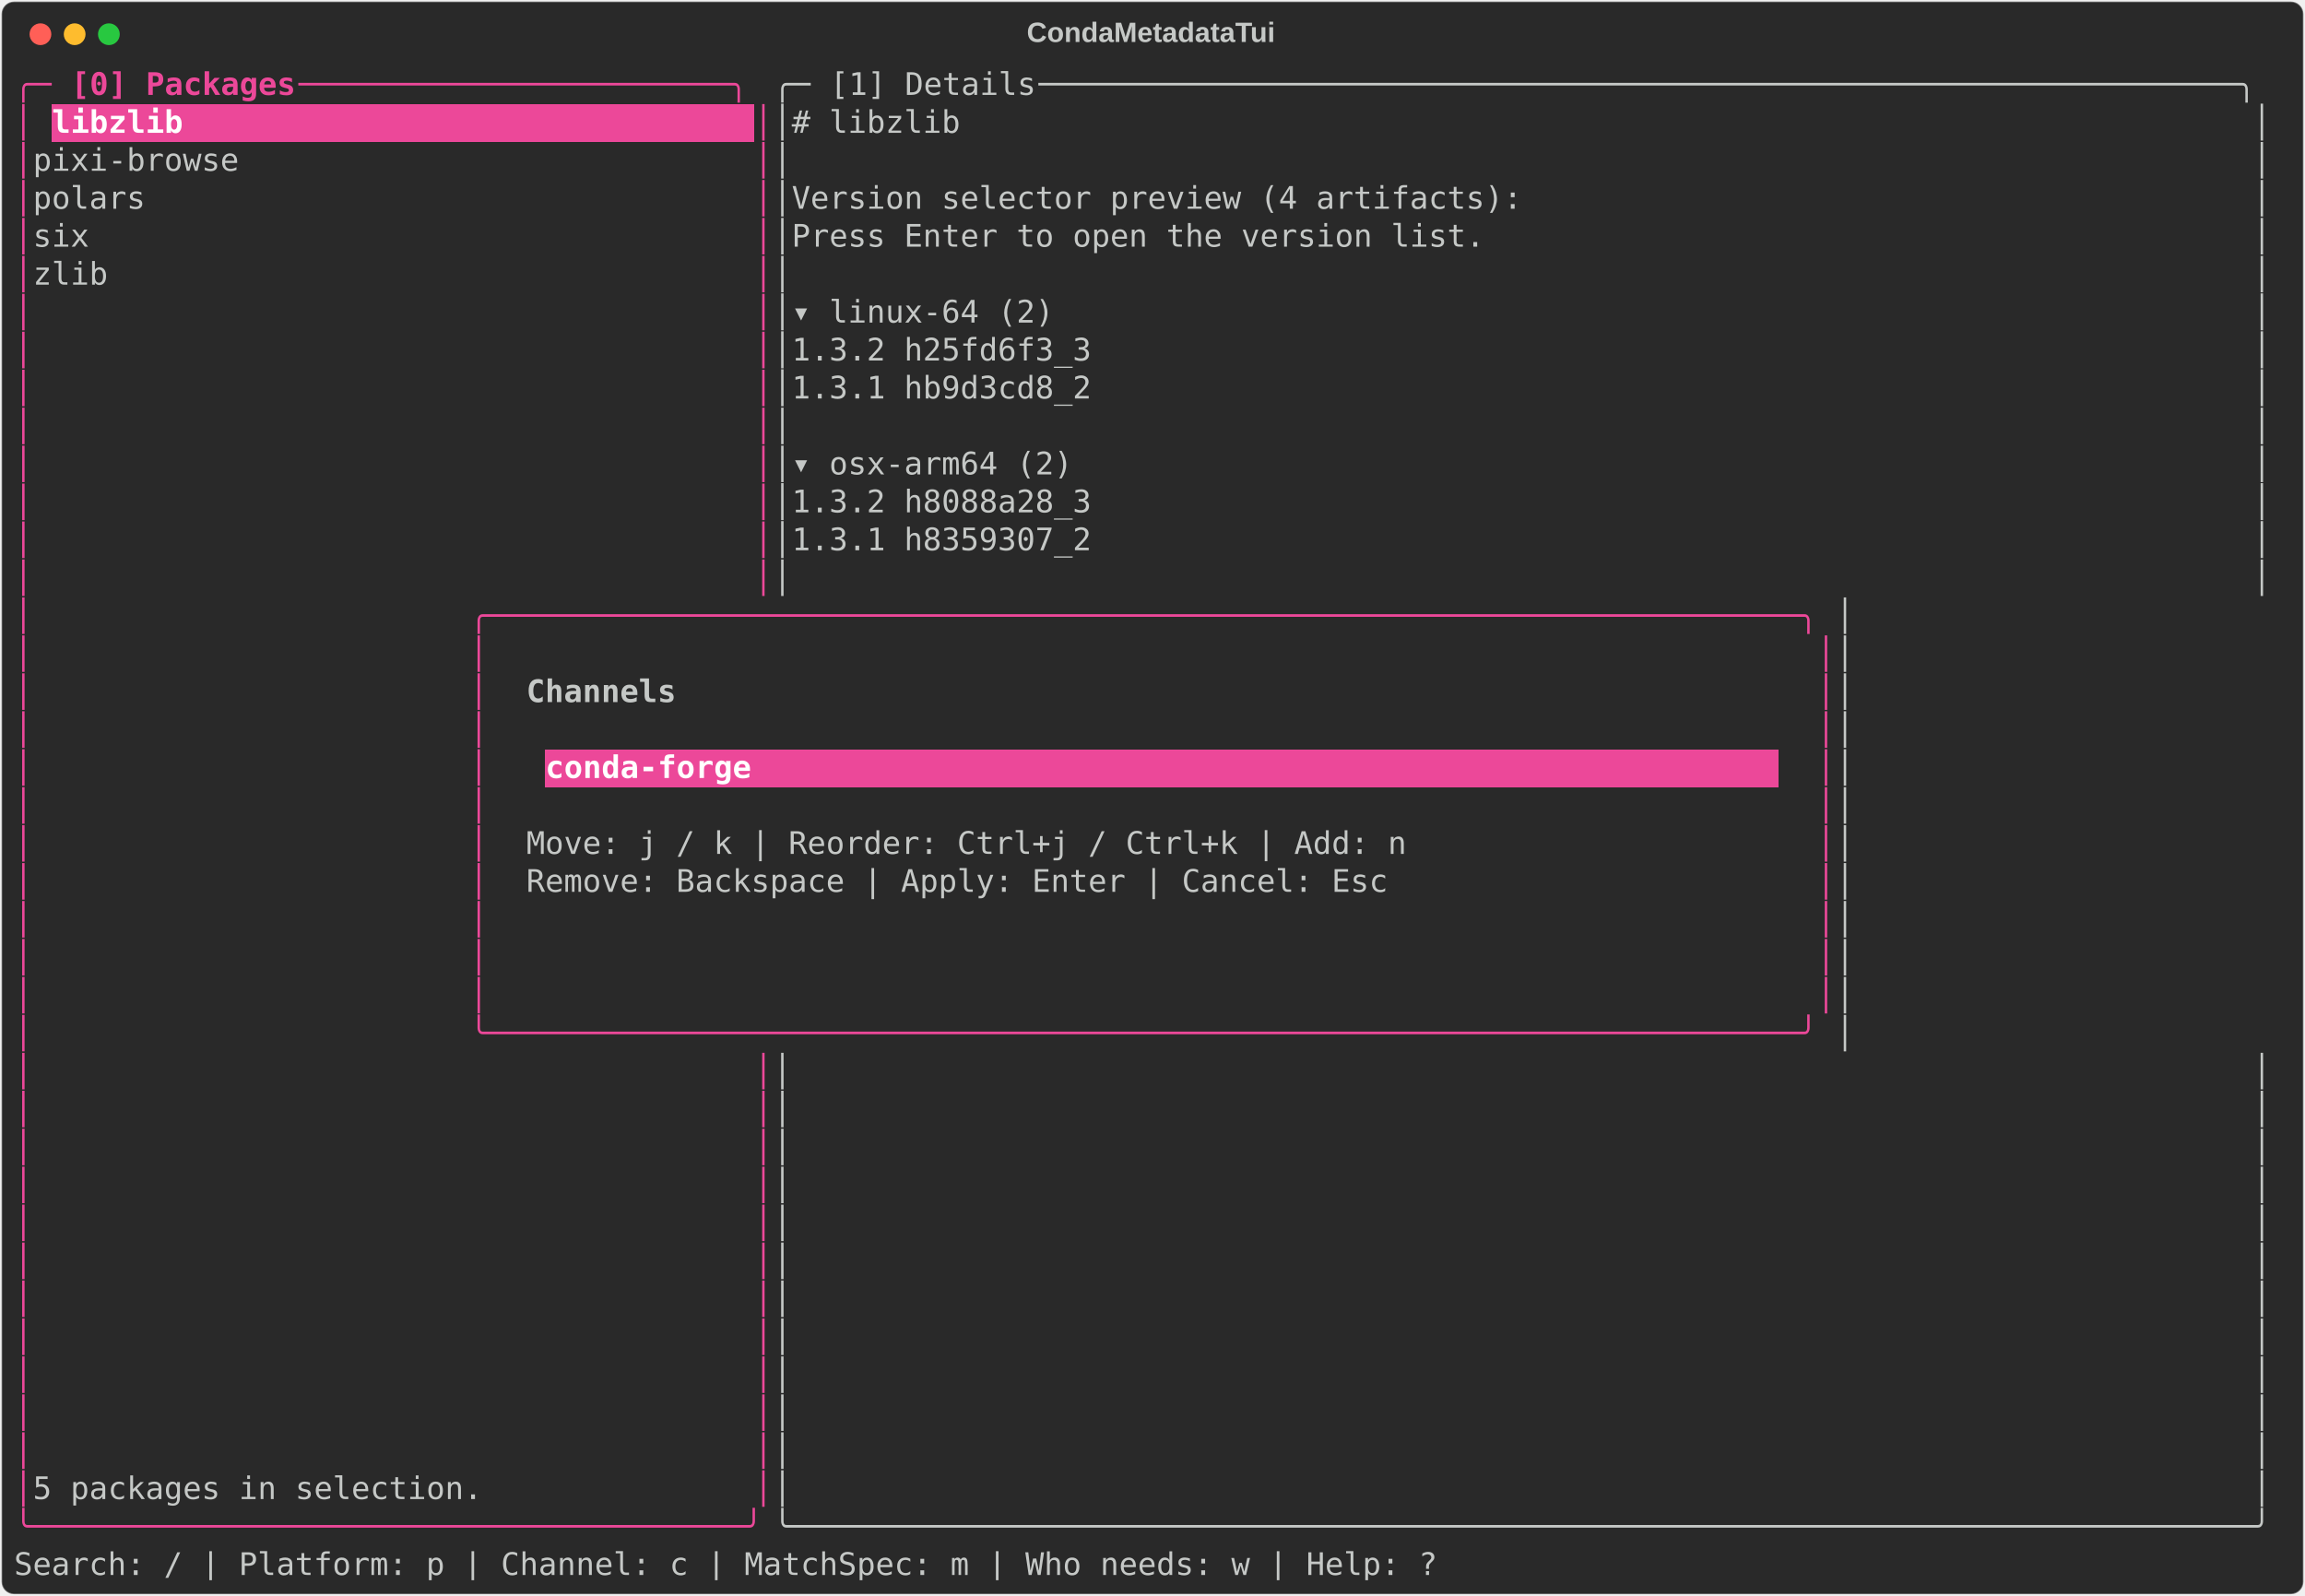
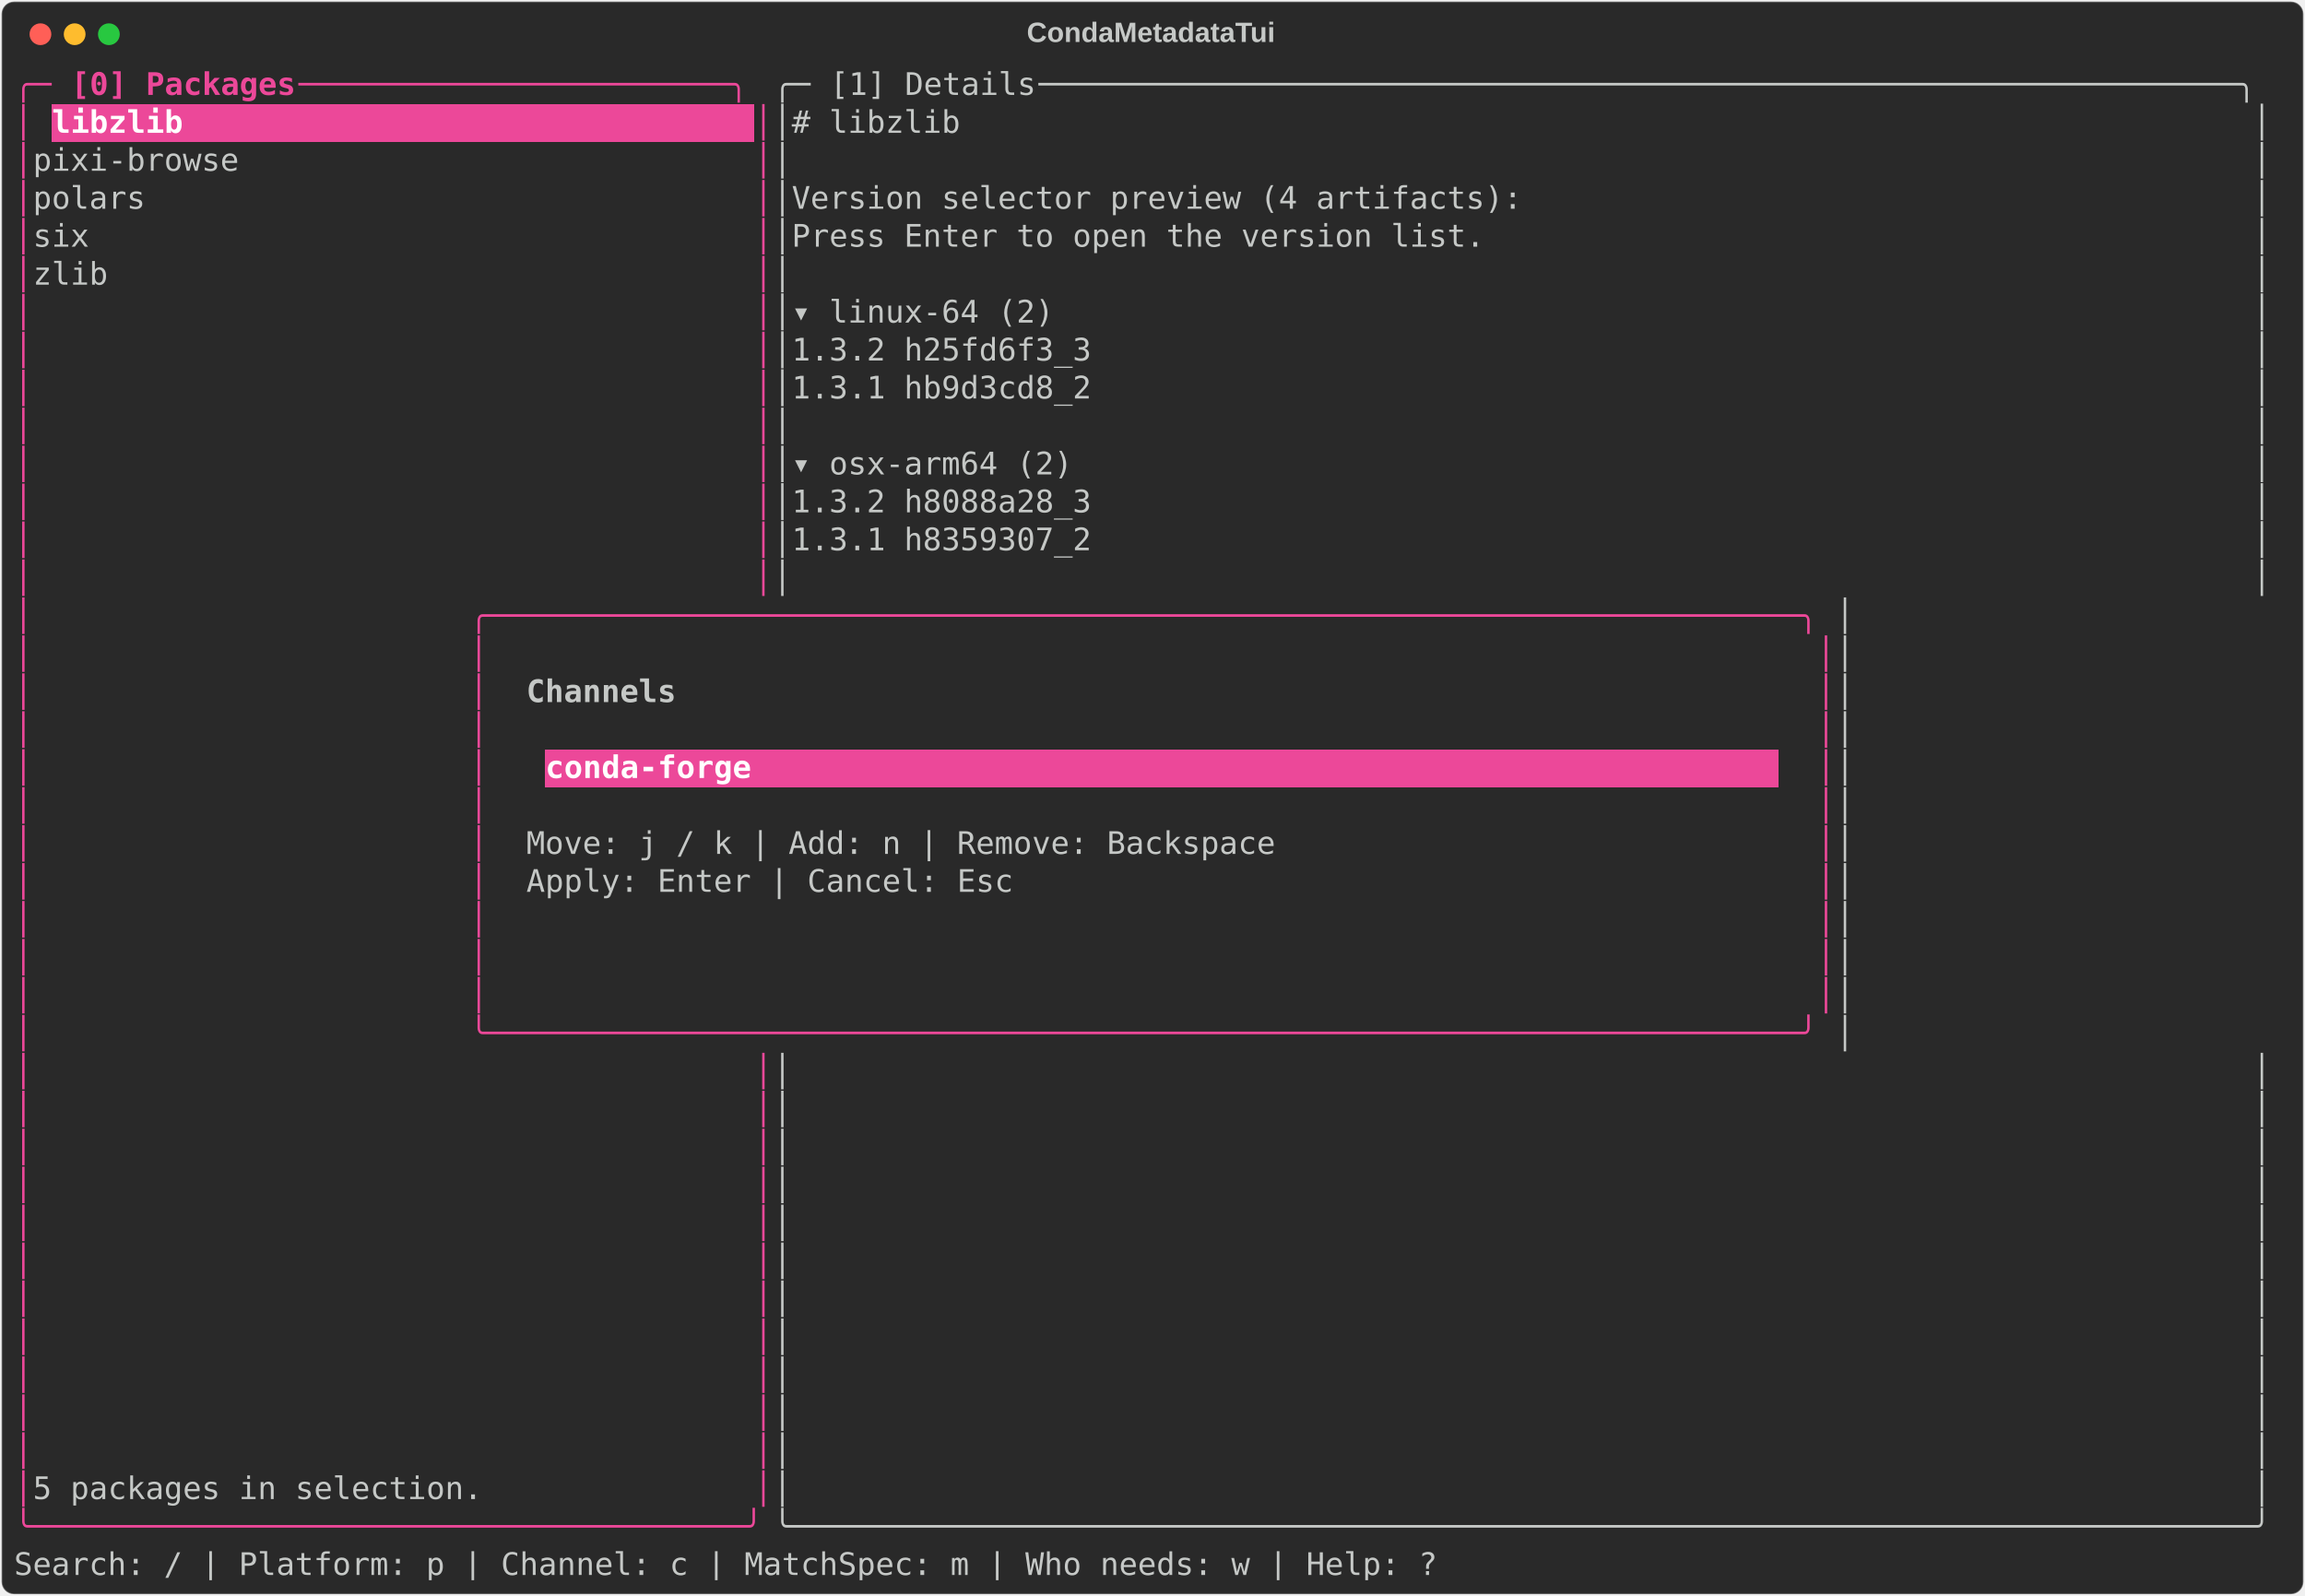
<svg xmlns="http://www.w3.org/2000/svg" class="rich-terminal" viewBox="0 0 1482 1026.0">
  <style>

    @font-face {
        font-family: "Fira Code";
        src: local("FiraCode-Regular"),
                url("https://cdnjs.cloudflare.com/ajax/libs/firacode/6.2.0/woff2/FiraCode-Regular.woff2") format("woff2"),
                url("https://cdnjs.cloudflare.com/ajax/libs/firacode/6.2.0/woff/FiraCode-Regular.woff") format("woff");
        font-style: normal;
        font-weight: 400;
    }
    @font-face {
        font-family: "Fira Code";
        src: local("FiraCode-Bold"),
                url("https://cdnjs.cloudflare.com/ajax/libs/firacode/6.2.0/woff2/FiraCode-Bold.woff2") format("woff2"),
                url("https://cdnjs.cloudflare.com/ajax/libs/firacode/6.2.0/woff/FiraCode-Bold.woff") format("woff");
        font-style: bold;
        font-weight: 700;
    }

    .terminal-matrix {
        font-family: Fira Code, monospace;
        font-size: 20px;
        line-height: 24.4px;
        font-variant-east-asian: full-width;
    }

    .terminal-title {
        font-size: 18px;
        font-weight: bold;
        font-family: arial;
    }

    .terminal-r1 { fill: #ec4899 }
.terminal-r2 { fill: #ec4899;font-weight: bold }
.terminal-r3 { fill: #c5c8c6 }
.terminal-r4 { fill: #ffffff;font-weight: bold }
.terminal-r5 { fill: #c5c8c6;font-weight: bold }
.terminal-r6 { fill: #cc555a }
    </style>
  <defs>
    <clipPath id="terminal-clip-terminal">
      <rect x="0" y="0" width="1463.0" height="975.0" />
    </clipPath>
    <clipPath id="terminal-line-0">
      <rect x="0" y="1.5" width="1464" height="24.65" />
    </clipPath>
    <clipPath id="terminal-line-1">
      <rect x="0" y="25.9" width="1464" height="24.65" />
    </clipPath>
    <clipPath id="terminal-line-2">
      <rect x="0" y="50.3" width="1464" height="24.65" />
    </clipPath>
    <clipPath id="terminal-line-3">
      <rect x="0" y="74.7" width="1464" height="24.65" />
    </clipPath>
    <clipPath id="terminal-line-4">
      <rect x="0" y="99.1" width="1464" height="24.65" />
    </clipPath>
    <clipPath id="terminal-line-5">
      <rect x="0" y="123.5" width="1464" height="24.65" />
    </clipPath>
    <clipPath id="terminal-line-6">
      <rect x="0" y="147.9" width="1464" height="24.65" />
    </clipPath>
    <clipPath id="terminal-line-7">
      <rect x="0" y="172.3" width="1464" height="24.65" />
    </clipPath>
    <clipPath id="terminal-line-8">
      <rect x="0" y="196.7" width="1464" height="24.65" />
    </clipPath>
    <clipPath id="terminal-line-9">
      <rect x="0" y="221.1" width="1464" height="24.65" />
    </clipPath>
    <clipPath id="terminal-line-10">
      <rect x="0" y="245.5" width="1464" height="24.65" />
    </clipPath>
    <clipPath id="terminal-line-11">
      <rect x="0" y="269.9" width="1464" height="24.65" />
    </clipPath>
    <clipPath id="terminal-line-12">
      <rect x="0" y="294.3" width="1464" height="24.65" />
    </clipPath>
    <clipPath id="terminal-line-13">
      <rect x="0" y="318.7" width="1464" height="24.65" />
    </clipPath>
    <clipPath id="terminal-line-14">
      <rect x="0" y="343.1" width="1464" height="24.65" />
    </clipPath>
    <clipPath id="terminal-line-15">
      <rect x="0" y="367.5" width="1464" height="24.65" />
    </clipPath>
    <clipPath id="terminal-line-16">
      <rect x="0" y="391.9" width="1464" height="24.65" />
    </clipPath>
    <clipPath id="terminal-line-17">
      <rect x="0" y="416.3" width="1464" height="24.65" />
    </clipPath>
    <clipPath id="terminal-line-18">
      <rect x="0" y="440.7" width="1464" height="24.65" />
    </clipPath>
    <clipPath id="terminal-line-19">
      <rect x="0" y="465.1" width="1464" height="24.65" />
    </clipPath>
    <clipPath id="terminal-line-20">
      <rect x="0" y="489.5" width="1464" height="24.65" />
    </clipPath>
    <clipPath id="terminal-line-21">
      <rect x="0" y="513.9" width="1464" height="24.65" />
    </clipPath>
    <clipPath id="terminal-line-22">
      <rect x="0" y="538.3" width="1464" height="24.65" />
    </clipPath>
    <clipPath id="terminal-line-23">
      <rect x="0" y="562.7" width="1464" height="24.65" />
    </clipPath>
    <clipPath id="terminal-line-24">
      <rect x="0" y="587.1" width="1464" height="24.65" />
    </clipPath>
    <clipPath id="terminal-line-25">
      <rect x="0" y="611.5" width="1464" height="24.65" />
    </clipPath>
    <clipPath id="terminal-line-26">
      <rect x="0" y="635.9" width="1464" height="24.65" />
    </clipPath>
    <clipPath id="terminal-line-27">
      <rect x="0" y="660.3" width="1464" height="24.65" />
    </clipPath>
    <clipPath id="terminal-line-28">
      <rect x="0" y="684.7" width="1464" height="24.65" />
    </clipPath>
    <clipPath id="terminal-line-29">
      <rect x="0" y="709.1" width="1464" height="24.65" />
    </clipPath>
    <clipPath id="terminal-line-30">
      <rect x="0" y="733.5" width="1464" height="24.65" />
    </clipPath>
    <clipPath id="terminal-line-31">
      <rect x="0" y="757.9" width="1464" height="24.65" />
    </clipPath>
    <clipPath id="terminal-line-32">
      <rect x="0" y="782.3" width="1464" height="24.65" />
    </clipPath>
    <clipPath id="terminal-line-33">
      <rect x="0" y="806.7" width="1464" height="24.65" />
    </clipPath>
    <clipPath id="terminal-line-34">
      <rect x="0" y="831.1" width="1464" height="24.65" />
    </clipPath>
    <clipPath id="terminal-line-35">
      <rect x="0" y="855.5" width="1464" height="24.65" />
    </clipPath>
    <clipPath id="terminal-line-36">
      <rect x="0" y="879.9" width="1464" height="24.65" />
    </clipPath>
    <clipPath id="terminal-line-37">
      <rect x="0" y="904.3" width="1464" height="24.65" />
    </clipPath>
    <clipPath id="terminal-line-38">
      <rect x="0" y="928.7" width="1464" height="24.65" />
    </clipPath>
  </defs>
  <rect fill="#292929" stroke="rgba(255,255,255,0.35)" stroke-width="1" x="1" y="1" width="1480" height="1024" rx="8" />
  <text class="terminal-title" fill="#c5c8c6" text-anchor="middle" x="740" y="27">CondaMetadataTui</text>
  <g transform="translate(26,22)">
    <circle cx="0" cy="0" r="7" fill="#ff5f57" />
    <circle cx="22" cy="0" r="7" fill="#febc2e" />
    <circle cx="44" cy="0" r="7" fill="#28c840" />
  </g>
  <g transform="translate(9, 41)" clip-path="url(#terminal-clip-terminal)">
    <rect fill="#ec4899" x="24.4" y="25.9" width="451.4" height="24.65" shape-rendering="crispEdges" />
    <rect fill="#ec4899" x="341.6" y="440.7" width="134.2" height="24.65" shape-rendering="crispEdges" />
    <rect fill="#ec4899" x="475.8" y="440.7" width="658.8" height="24.65" shape-rendering="crispEdges" />
    <g class="terminal-matrix">
      <text class="terminal-r1" x="0" y="20" textLength="36.6" clip-path="url(#terminal-line-0)">╭─ </text>
      <text class="terminal-r2" x="36.6" y="20" textLength="146.4" clip-path="url(#terminal-line-0)">[0] Packages</text>
      <text class="terminal-r1" x="183" y="20" textLength="305" clip-path="url(#terminal-line-0)"> ───────────────────────╮</text>
      <text class="terminal-r3" x="488" y="20" textLength="36.6" clip-path="url(#terminal-line-0)">╭─ </text>
      <text class="terminal-r3" x="524.6" y="20" textLength="134.2" clip-path="url(#terminal-line-0)">[1] Details</text>
      <text class="terminal-r3" x="658.8" y="20" textLength="805.2" clip-path="url(#terminal-line-0)"> ────────────────────────────────────────────────────────────────╮</text>
      <text class="terminal-r3" x="1464" y="20" textLength="12.2" clip-path="url(#terminal-line-0)">
</text>
      <text class="terminal-r1" x="0" y="44.4" textLength="12.2" clip-path="url(#terminal-line-1)">│</text>
      <text class="terminal-r4" x="24.4" y="44.4" textLength="451.4" clip-path="url(#terminal-line-1)">libzlib                              </text>
      <text class="terminal-r1" x="475.8" y="44.4" textLength="12.2" clip-path="url(#terminal-line-1)">│</text>
      <text class="terminal-r3" x="488" y="44.4" textLength="976" clip-path="url(#terminal-line-1)">│# libzlib                                                                     │</text>
      <text class="terminal-r3" x="1464" y="44.4" textLength="12.2" clip-path="url(#terminal-line-1)">
</text>
      <text class="terminal-r1" x="0" y="68.8" textLength="12.2" clip-path="url(#terminal-line-2)">│</text>
      <text class="terminal-r3" x="12.2" y="68.8" textLength="463.6" clip-path="url(#terminal-line-2)"> pixi-browse                          </text>
      <text class="terminal-r1" x="475.8" y="68.8" textLength="12.2" clip-path="url(#terminal-line-2)">│</text>
      <text class="terminal-r3" x="488" y="68.8" textLength="976" clip-path="url(#terminal-line-2)">│                                                                              │</text>
      <text class="terminal-r3" x="1464" y="68.8" textLength="12.2" clip-path="url(#terminal-line-2)">
</text>
      <text class="terminal-r1" x="0" y="93.2" textLength="12.2" clip-path="url(#terminal-line-3)">│</text>
      <text class="terminal-r3" x="12.2" y="93.2" textLength="463.6" clip-path="url(#terminal-line-3)"> polars                               </text>
      <text class="terminal-r1" x="475.8" y="93.2" textLength="12.2" clip-path="url(#terminal-line-3)">│</text>
      <text class="terminal-r3" x="488" y="93.2" textLength="976" clip-path="url(#terminal-line-3)">│Version selector preview (4 artifacts):                                       │</text>
      <text class="terminal-r3" x="1464" y="93.2" textLength="12.2" clip-path="url(#terminal-line-3)">
</text>
      <text class="terminal-r1" x="0" y="117.6" textLength="12.2" clip-path="url(#terminal-line-4)">│</text>
      <text class="terminal-r3" x="12.2" y="117.6" textLength="463.6" clip-path="url(#terminal-line-4)"> six                                  </text>
      <text class="terminal-r1" x="475.8" y="117.6" textLength="12.2" clip-path="url(#terminal-line-4)">│</text>
      <text class="terminal-r3" x="488" y="117.6" textLength="976" clip-path="url(#terminal-line-4)">│Press Enter to open the version list.                                         │</text>
      <text class="terminal-r3" x="1464" y="117.6" textLength="12.2" clip-path="url(#terminal-line-4)">
</text>
      <text class="terminal-r1" x="0" y="142" textLength="12.2" clip-path="url(#terminal-line-5)">│</text>
      <text class="terminal-r3" x="12.2" y="142" textLength="463.6" clip-path="url(#terminal-line-5)"> zlib                                 </text>
      <text class="terminal-r1" x="475.8" y="142" textLength="12.2" clip-path="url(#terminal-line-5)">│</text>
      <text class="terminal-r3" x="488" y="142" textLength="976" clip-path="url(#terminal-line-5)">│                                                                              │</text>
      <text class="terminal-r3" x="1464" y="142" textLength="12.2" clip-path="url(#terminal-line-5)">
</text>
      <text class="terminal-r1" x="0" y="166.4" textLength="12.2" clip-path="url(#terminal-line-6)">│</text>
      <text class="terminal-r1" x="475.8" y="166.4" textLength="12.2" clip-path="url(#terminal-line-6)">│</text>
      <text class="terminal-r3" x="488" y="166.4" textLength="976" clip-path="url(#terminal-line-6)">│▾ linux-64 (2)                                                                │</text>
      <text class="terminal-r3" x="1464" y="166.4" textLength="12.2" clip-path="url(#terminal-line-6)">
</text>
      <text class="terminal-r1" x="0" y="190.8" textLength="12.2" clip-path="url(#terminal-line-7)">│</text>
      <text class="terminal-r1" x="475.8" y="190.8" textLength="12.2" clip-path="url(#terminal-line-7)">│</text>
      <text class="terminal-r3" x="488" y="190.8" textLength="976" clip-path="url(#terminal-line-7)">│1.3.2 h25fd6f3_3                                                              │</text>
      <text class="terminal-r3" x="1464" y="190.8" textLength="12.2" clip-path="url(#terminal-line-7)">
</text>
      <text class="terminal-r1" x="0" y="215.2" textLength="12.2" clip-path="url(#terminal-line-8)">│</text>
      <text class="terminal-r1" x="475.8" y="215.2" textLength="12.2" clip-path="url(#terminal-line-8)">│</text>
      <text class="terminal-r3" x="488" y="215.2" textLength="976" clip-path="url(#terminal-line-8)">│1.3.1 hb9d3cd8_2                                                              │</text>
      <text class="terminal-r3" x="1464" y="215.2" textLength="12.2" clip-path="url(#terminal-line-8)">
</text>
      <text class="terminal-r1" x="0" y="239.6" textLength="12.2" clip-path="url(#terminal-line-9)">│</text>
      <text class="terminal-r1" x="475.8" y="239.6" textLength="12.2" clip-path="url(#terminal-line-9)">│</text>
      <text class="terminal-r3" x="488" y="239.6" textLength="976" clip-path="url(#terminal-line-9)">│                                                                              │</text>
      <text class="terminal-r3" x="1464" y="239.6" textLength="12.2" clip-path="url(#terminal-line-9)">
</text>
      <text class="terminal-r1" x="0" y="264" textLength="12.2" clip-path="url(#terminal-line-10)">│</text>
      <text class="terminal-r1" x="475.8" y="264" textLength="12.2" clip-path="url(#terminal-line-10)">│</text>
      <text class="terminal-r3" x="488" y="264" textLength="976" clip-path="url(#terminal-line-10)">│▾ osx-arm64 (2)                                                               │</text>
      <text class="terminal-r3" x="1464" y="264" textLength="12.2" clip-path="url(#terminal-line-10)">
</text>
      <text class="terminal-r1" x="0" y="288.4" textLength="12.2" clip-path="url(#terminal-line-11)">│</text>
      <text class="terminal-r1" x="475.8" y="288.4" textLength="12.2" clip-path="url(#terminal-line-11)">│</text>
      <text class="terminal-r3" x="488" y="288.4" textLength="976" clip-path="url(#terminal-line-11)">│1.3.2 h8088a28_3                                                              │</text>
      <text class="terminal-r3" x="1464" y="288.4" textLength="12.2" clip-path="url(#terminal-line-11)">
</text>
      <text class="terminal-r1" x="0" y="312.8" textLength="12.2" clip-path="url(#terminal-line-12)">│</text>
      <text class="terminal-r1" x="475.8" y="312.8" textLength="12.2" clip-path="url(#terminal-line-12)">│</text>
      <text class="terminal-r3" x="488" y="312.8" textLength="976" clip-path="url(#terminal-line-12)">│1.3.1 h8359307_2                                                              │</text>
      <text class="terminal-r3" x="1464" y="312.8" textLength="12.2" clip-path="url(#terminal-line-12)">
</text>
      <text class="terminal-r1" x="0" y="337.2" textLength="12.2" clip-path="url(#terminal-line-13)">│</text>
      <text class="terminal-r1" x="475.8" y="337.2" textLength="12.2" clip-path="url(#terminal-line-13)">│</text>
      <text class="terminal-r3" x="488" y="337.2" textLength="976" clip-path="url(#terminal-line-13)">│                                                                              │</text>
      <text class="terminal-r3" x="1464" y="337.2" textLength="12.2" clip-path="url(#terminal-line-13)">
</text>
      <text class="terminal-r1" x="0" y="361.6" textLength="12.2" clip-path="url(#terminal-line-14)">│</text>
      <text class="terminal-r1" x="292.8" y="361.6" textLength="878.4" clip-path="url(#terminal-line-14)">╭──────────────────────────────────────────────────────────────────────╮</text>
      <text class="terminal-r3" x="1171.2" y="361.6" textLength="292.8" clip-path="url(#terminal-line-14)">                       │</text>
      <text class="terminal-r3" x="1464" y="361.6" textLength="12.2" clip-path="url(#terminal-line-14)">
</text>
      <text class="terminal-r1" x="0" y="386" textLength="12.2" clip-path="url(#terminal-line-15)">│</text>
      <text class="terminal-r1" x="292.8" y="386" textLength="12.2" clip-path="url(#terminal-line-15)">│</text>
      <text class="terminal-r1" x="1159" y="386" textLength="12.2" clip-path="url(#terminal-line-15)">│</text>
      <text class="terminal-r3" x="1171.2" y="386" textLength="292.8" clip-path="url(#terminal-line-15)">                       │</text>
      <text class="terminal-r3" x="1464" y="386" textLength="12.2" clip-path="url(#terminal-line-15)">
</text>
      <text class="terminal-r1" x="0" y="410.4" textLength="12.2" clip-path="url(#terminal-line-16)">│</text>
      <text class="terminal-r1" x="292.8" y="410.4" textLength="12.2" clip-path="url(#terminal-line-16)">│</text>
      <text class="terminal-r5" x="329.4" y="410.4" textLength="97.6" clip-path="url(#terminal-line-16)">Channels</text>
      <text class="terminal-r1" x="1159" y="410.4" textLength="12.2" clip-path="url(#terminal-line-16)">│</text>
      <text class="terminal-r3" x="1171.2" y="410.4" textLength="292.8" clip-path="url(#terminal-line-16)">                       │</text>
      <text class="terminal-r3" x="1464" y="410.4" textLength="12.2" clip-path="url(#terminal-line-16)">
</text>
      <text class="terminal-r1" x="0" y="434.8" textLength="12.2" clip-path="url(#terminal-line-17)">│</text>
      <text class="terminal-r1" x="292.8" y="434.8" textLength="12.2" clip-path="url(#terminal-line-17)">│</text>
      <text class="terminal-r1" x="1159" y="434.8" textLength="12.2" clip-path="url(#terminal-line-17)">│</text>
      <text class="terminal-r3" x="1171.2" y="434.8" textLength="292.8" clip-path="url(#terminal-line-17)">                       │</text>
      <text class="terminal-r3" x="1464" y="434.8" textLength="12.2" clip-path="url(#terminal-line-17)">
</text>
      <text class="terminal-r1" x="0" y="459.2" textLength="12.2" clip-path="url(#terminal-line-18)">│</text>
      <text class="terminal-r1" x="292.8" y="459.2" textLength="12.2" clip-path="url(#terminal-line-18)">│</text>
      <text class="terminal-r4" x="341.6" y="459.2" textLength="134.2" clip-path="url(#terminal-line-18)">conda-forge</text>
      <text class="terminal-r1" x="1159" y="459.2" textLength="12.2" clip-path="url(#terminal-line-18)">│</text>
      <text class="terminal-r3" x="1171.2" y="459.2" textLength="292.8" clip-path="url(#terminal-line-18)">                       │</text>
      <text class="terminal-r3" x="1464" y="459.2" textLength="12.2" clip-path="url(#terminal-line-18)">
</text>
      <text class="terminal-r1" x="0" y="483.6" textLength="12.2" clip-path="url(#terminal-line-19)">│</text>
      <text class="terminal-r1" x="292.8" y="483.6" textLength="12.2" clip-path="url(#terminal-line-19)">│</text>
      <text class="terminal-r1" x="1159" y="483.6" textLength="12.2" clip-path="url(#terminal-line-19)">│</text>
      <text class="terminal-r3" x="1171.2" y="483.6" textLength="292.8" clip-path="url(#terminal-line-19)">                       │</text>
      <text class="terminal-r3" x="1464" y="483.6" textLength="12.2" clip-path="url(#terminal-line-19)">
</text>
      <text class="terminal-r1" x="0" y="508" textLength="12.2" clip-path="url(#terminal-line-20)">│</text>
      <text class="terminal-r1" x="292.8" y="508" textLength="12.2" clip-path="url(#terminal-line-20)">│</text>
-       <text class="terminal-r3" x="329.4" y="508" textLength="573.4" clip-path="url(#terminal-line-20)">Move: j / k | Reorder: Ctrl+j / Ctrl+k | Add: n</text>
+       <text class="terminal-r3" x="329.4" y="508" textLength="488" clip-path="url(#terminal-line-20)">Move: j / k | Add: n | Remove: Backspace</text>
      <text class="terminal-r1" x="1159" y="508" textLength="12.2" clip-path="url(#terminal-line-20)">│</text>
      <text class="terminal-r3" x="1171.2" y="508" textLength="292.8" clip-path="url(#terminal-line-20)">                       │</text>
      <text class="terminal-r3" x="1464" y="508" textLength="12.2" clip-path="url(#terminal-line-20)">
</text>
      <text class="terminal-r1" x="0" y="532.4" textLength="12.2" clip-path="url(#terminal-line-21)">│</text>
      <text class="terminal-r1" x="292.8" y="532.4" textLength="12.2" clip-path="url(#terminal-line-21)">│</text>
-       <text class="terminal-r3" x="329.4" y="532.4" textLength="561.2" clip-path="url(#terminal-line-21)">Remove: Backspace | Apply: Enter | Cancel: Esc</text>
+       <text class="terminal-r3" x="329.4" y="532.4" textLength="317.2" clip-path="url(#terminal-line-21)">Apply: Enter | Cancel: Esc</text>
      <text class="terminal-r1" x="1159" y="532.4" textLength="12.2" clip-path="url(#terminal-line-21)">│</text>
      <text class="terminal-r3" x="1171.2" y="532.4" textLength="292.8" clip-path="url(#terminal-line-21)">                       │</text>
      <text class="terminal-r3" x="1464" y="532.4" textLength="12.2" clip-path="url(#terminal-line-21)">
</text>
      <text class="terminal-r1" x="0" y="556.8" textLength="12.2" clip-path="url(#terminal-line-22)">│</text>
      <text class="terminal-r1" x="292.8" y="556.8" textLength="12.2" clip-path="url(#terminal-line-22)">│</text>
      <text class="terminal-r1" x="1159" y="556.8" textLength="12.2" clip-path="url(#terminal-line-22)">│</text>
      <text class="terminal-r3" x="1171.2" y="556.8" textLength="292.8" clip-path="url(#terminal-line-22)">                       │</text>
      <text class="terminal-r3" x="1464" y="556.8" textLength="12.2" clip-path="url(#terminal-line-22)">
</text>
      <text class="terminal-r1" x="0" y="581.2" textLength="12.2" clip-path="url(#terminal-line-23)">│</text>
      <text class="terminal-r1" x="292.8" y="581.2" textLength="12.2" clip-path="url(#terminal-line-23)">│</text>
      <text class="terminal-r1" x="1159" y="581.2" textLength="12.2" clip-path="url(#terminal-line-23)">│</text>
      <text class="terminal-r3" x="1171.2" y="581.2" textLength="292.8" clip-path="url(#terminal-line-23)">                       │</text>
      <text class="terminal-r3" x="1464" y="581.2" textLength="12.2" clip-path="url(#terminal-line-23)">
</text>
      <text class="terminal-r1" x="0" y="605.6" textLength="12.2" clip-path="url(#terminal-line-24)">│</text>
      <text class="terminal-r1" x="292.8" y="605.6" textLength="12.2" clip-path="url(#terminal-line-24)">│</text>
      <text class="terminal-r1" x="1159" y="605.6" textLength="12.2" clip-path="url(#terminal-line-24)">│</text>
      <text class="terminal-r3" x="1171.2" y="605.6" textLength="292.8" clip-path="url(#terminal-line-24)">                       │</text>
      <text class="terminal-r3" x="1464" y="605.6" textLength="12.2" clip-path="url(#terminal-line-24)">
</text>
      <text class="terminal-r1" x="0" y="630" textLength="12.2" clip-path="url(#terminal-line-25)">│</text>
      <text class="terminal-r1" x="292.8" y="630" textLength="878.4" clip-path="url(#terminal-line-25)">╰──────────────────────────────────────────────────────────────────────╯</text>
      <text class="terminal-r3" x="1171.2" y="630" textLength="292.8" clip-path="url(#terminal-line-25)">                       │</text>
      <text class="terminal-r3" x="1464" y="630" textLength="12.2" clip-path="url(#terminal-line-25)">
</text>
      <text class="terminal-r1" x="0" y="654.4" textLength="12.2" clip-path="url(#terminal-line-26)">│</text>
      <text class="terminal-r1" x="475.8" y="654.4" textLength="12.2" clip-path="url(#terminal-line-26)">│</text>
      <text class="terminal-r3" x="488" y="654.4" textLength="976" clip-path="url(#terminal-line-26)">│                                                                              │</text>
      <text class="terminal-r3" x="1464" y="654.4" textLength="12.2" clip-path="url(#terminal-line-26)">
</text>
      <text class="terminal-r1" x="0" y="678.8" textLength="12.2" clip-path="url(#terminal-line-27)">│</text>
      <text class="terminal-r1" x="475.8" y="678.8" textLength="12.2" clip-path="url(#terminal-line-27)">│</text>
      <text class="terminal-r3" x="488" y="678.8" textLength="976" clip-path="url(#terminal-line-27)">│                                                                              │</text>
      <text class="terminal-r3" x="1464" y="678.8" textLength="12.2" clip-path="url(#terminal-line-27)">
</text>
      <text class="terminal-r1" x="0" y="703.2" textLength="12.2" clip-path="url(#terminal-line-28)">│</text>
      <text class="terminal-r1" x="475.8" y="703.2" textLength="12.2" clip-path="url(#terminal-line-28)">│</text>
      <text class="terminal-r3" x="488" y="703.2" textLength="976" clip-path="url(#terminal-line-28)">│                                                                              │</text>
      <text class="terminal-r3" x="1464" y="703.2" textLength="12.2" clip-path="url(#terminal-line-28)">
</text>
      <text class="terminal-r1" x="0" y="727.6" textLength="12.2" clip-path="url(#terminal-line-29)">│</text>
      <text class="terminal-r1" x="475.8" y="727.6" textLength="12.2" clip-path="url(#terminal-line-29)">│</text>
      <text class="terminal-r3" x="488" y="727.6" textLength="976" clip-path="url(#terminal-line-29)">│                                                                              │</text>
      <text class="terminal-r3" x="1464" y="727.6" textLength="12.2" clip-path="url(#terminal-line-29)">
</text>
      <text class="terminal-r1" x="0" y="752" textLength="12.2" clip-path="url(#terminal-line-30)">│</text>
      <text class="terminal-r1" x="475.8" y="752" textLength="12.2" clip-path="url(#terminal-line-30)">│</text>
      <text class="terminal-r3" x="488" y="752" textLength="976" clip-path="url(#terminal-line-30)">│                                                                              │</text>
      <text class="terminal-r3" x="1464" y="752" textLength="12.2" clip-path="url(#terminal-line-30)">
</text>
      <text class="terminal-r1" x="0" y="776.4" textLength="12.2" clip-path="url(#terminal-line-31)">│</text>
      <text class="terminal-r1" x="475.8" y="776.4" textLength="12.2" clip-path="url(#terminal-line-31)">│</text>
      <text class="terminal-r3" x="488" y="776.4" textLength="976" clip-path="url(#terminal-line-31)">│                                                                              │</text>
      <text class="terminal-r3" x="1464" y="776.4" textLength="12.2" clip-path="url(#terminal-line-31)">
</text>
      <text class="terminal-r1" x="0" y="800.8" textLength="12.2" clip-path="url(#terminal-line-32)">│</text>
      <text class="terminal-r1" x="475.8" y="800.8" textLength="12.2" clip-path="url(#terminal-line-32)">│</text>
      <text class="terminal-r3" x="488" y="800.8" textLength="976" clip-path="url(#terminal-line-32)">│                                                                              │</text>
      <text class="terminal-r3" x="1464" y="800.8" textLength="12.2" clip-path="url(#terminal-line-32)">
</text>
      <text class="terminal-r1" x="0" y="825.2" textLength="12.2" clip-path="url(#terminal-line-33)">│</text>
      <text class="terminal-r1" x="475.8" y="825.2" textLength="12.2" clip-path="url(#terminal-line-33)">│</text>
      <text class="terminal-r3" x="488" y="825.2" textLength="976" clip-path="url(#terminal-line-33)">│                                                                              │</text>
      <text class="terminal-r3" x="1464" y="825.2" textLength="12.2" clip-path="url(#terminal-line-33)">
</text>
      <text class="terminal-r1" x="0" y="849.6" textLength="12.2" clip-path="url(#terminal-line-34)">│</text>
      <text class="terminal-r1" x="475.8" y="849.6" textLength="12.2" clip-path="url(#terminal-line-34)">│</text>
      <text class="terminal-r3" x="488" y="849.6" textLength="976" clip-path="url(#terminal-line-34)">│                                                                              │</text>
      <text class="terminal-r3" x="1464" y="849.6" textLength="12.2" clip-path="url(#terminal-line-34)">
</text>
      <text class="terminal-r1" x="0" y="874" textLength="12.2" clip-path="url(#terminal-line-35)">│</text>
      <text class="terminal-r1" x="475.8" y="874" textLength="12.2" clip-path="url(#terminal-line-35)">│</text>
      <text class="terminal-r3" x="488" y="874" textLength="976" clip-path="url(#terminal-line-35)">│                                                                              │</text>
      <text class="terminal-r3" x="1464" y="874" textLength="12.2" clip-path="url(#terminal-line-35)">
</text>
      <text class="terminal-r1" x="0" y="898.4" textLength="12.2" clip-path="url(#terminal-line-36)">│</text>
      <text class="terminal-r1" x="475.8" y="898.4" textLength="12.2" clip-path="url(#terminal-line-36)">│</text>
      <text class="terminal-r3" x="488" y="898.4" textLength="976" clip-path="url(#terminal-line-36)">│                                                                              │</text>
      <text class="terminal-r3" x="1464" y="898.4" textLength="12.2" clip-path="url(#terminal-line-36)">
</text>
      <text class="terminal-r1" x="0" y="922.8" textLength="12.2" clip-path="url(#terminal-line-37)">│</text>
      <text class="terminal-r3" x="12.2" y="922.8" textLength="463.6" clip-path="url(#terminal-line-37)">5 packages in selection.              </text>
      <text class="terminal-r1" x="475.8" y="922.8" textLength="12.2" clip-path="url(#terminal-line-37)">│</text>
      <text class="terminal-r3" x="488" y="922.8" textLength="976" clip-path="url(#terminal-line-37)">│                                                                              │</text>
      <text class="terminal-r3" x="1464" y="922.8" textLength="12.2" clip-path="url(#terminal-line-37)">
</text>
      <text class="terminal-r1" x="0" y="947.2" textLength="488" clip-path="url(#terminal-line-38)">╰──────────────────────────────────────╯</text>
      <text class="terminal-r3" x="488" y="947.2" textLength="976" clip-path="url(#terminal-line-38)">╰──────────────────────────────────────────────────────────────────────────────╯</text>
      <text class="terminal-r3" x="1464" y="947.2" textLength="12.2" clip-path="url(#terminal-line-38)">
</text>
      <text class="terminal-r3" x="0" y="971.6" textLength="1464" clip-path="url(#terminal-line-39)">Search: / | Platform: p | Channel: c | MatchSpec: m | Who needs: w | Help: ?                                            </text>
    </g>
  </g>
</svg>
